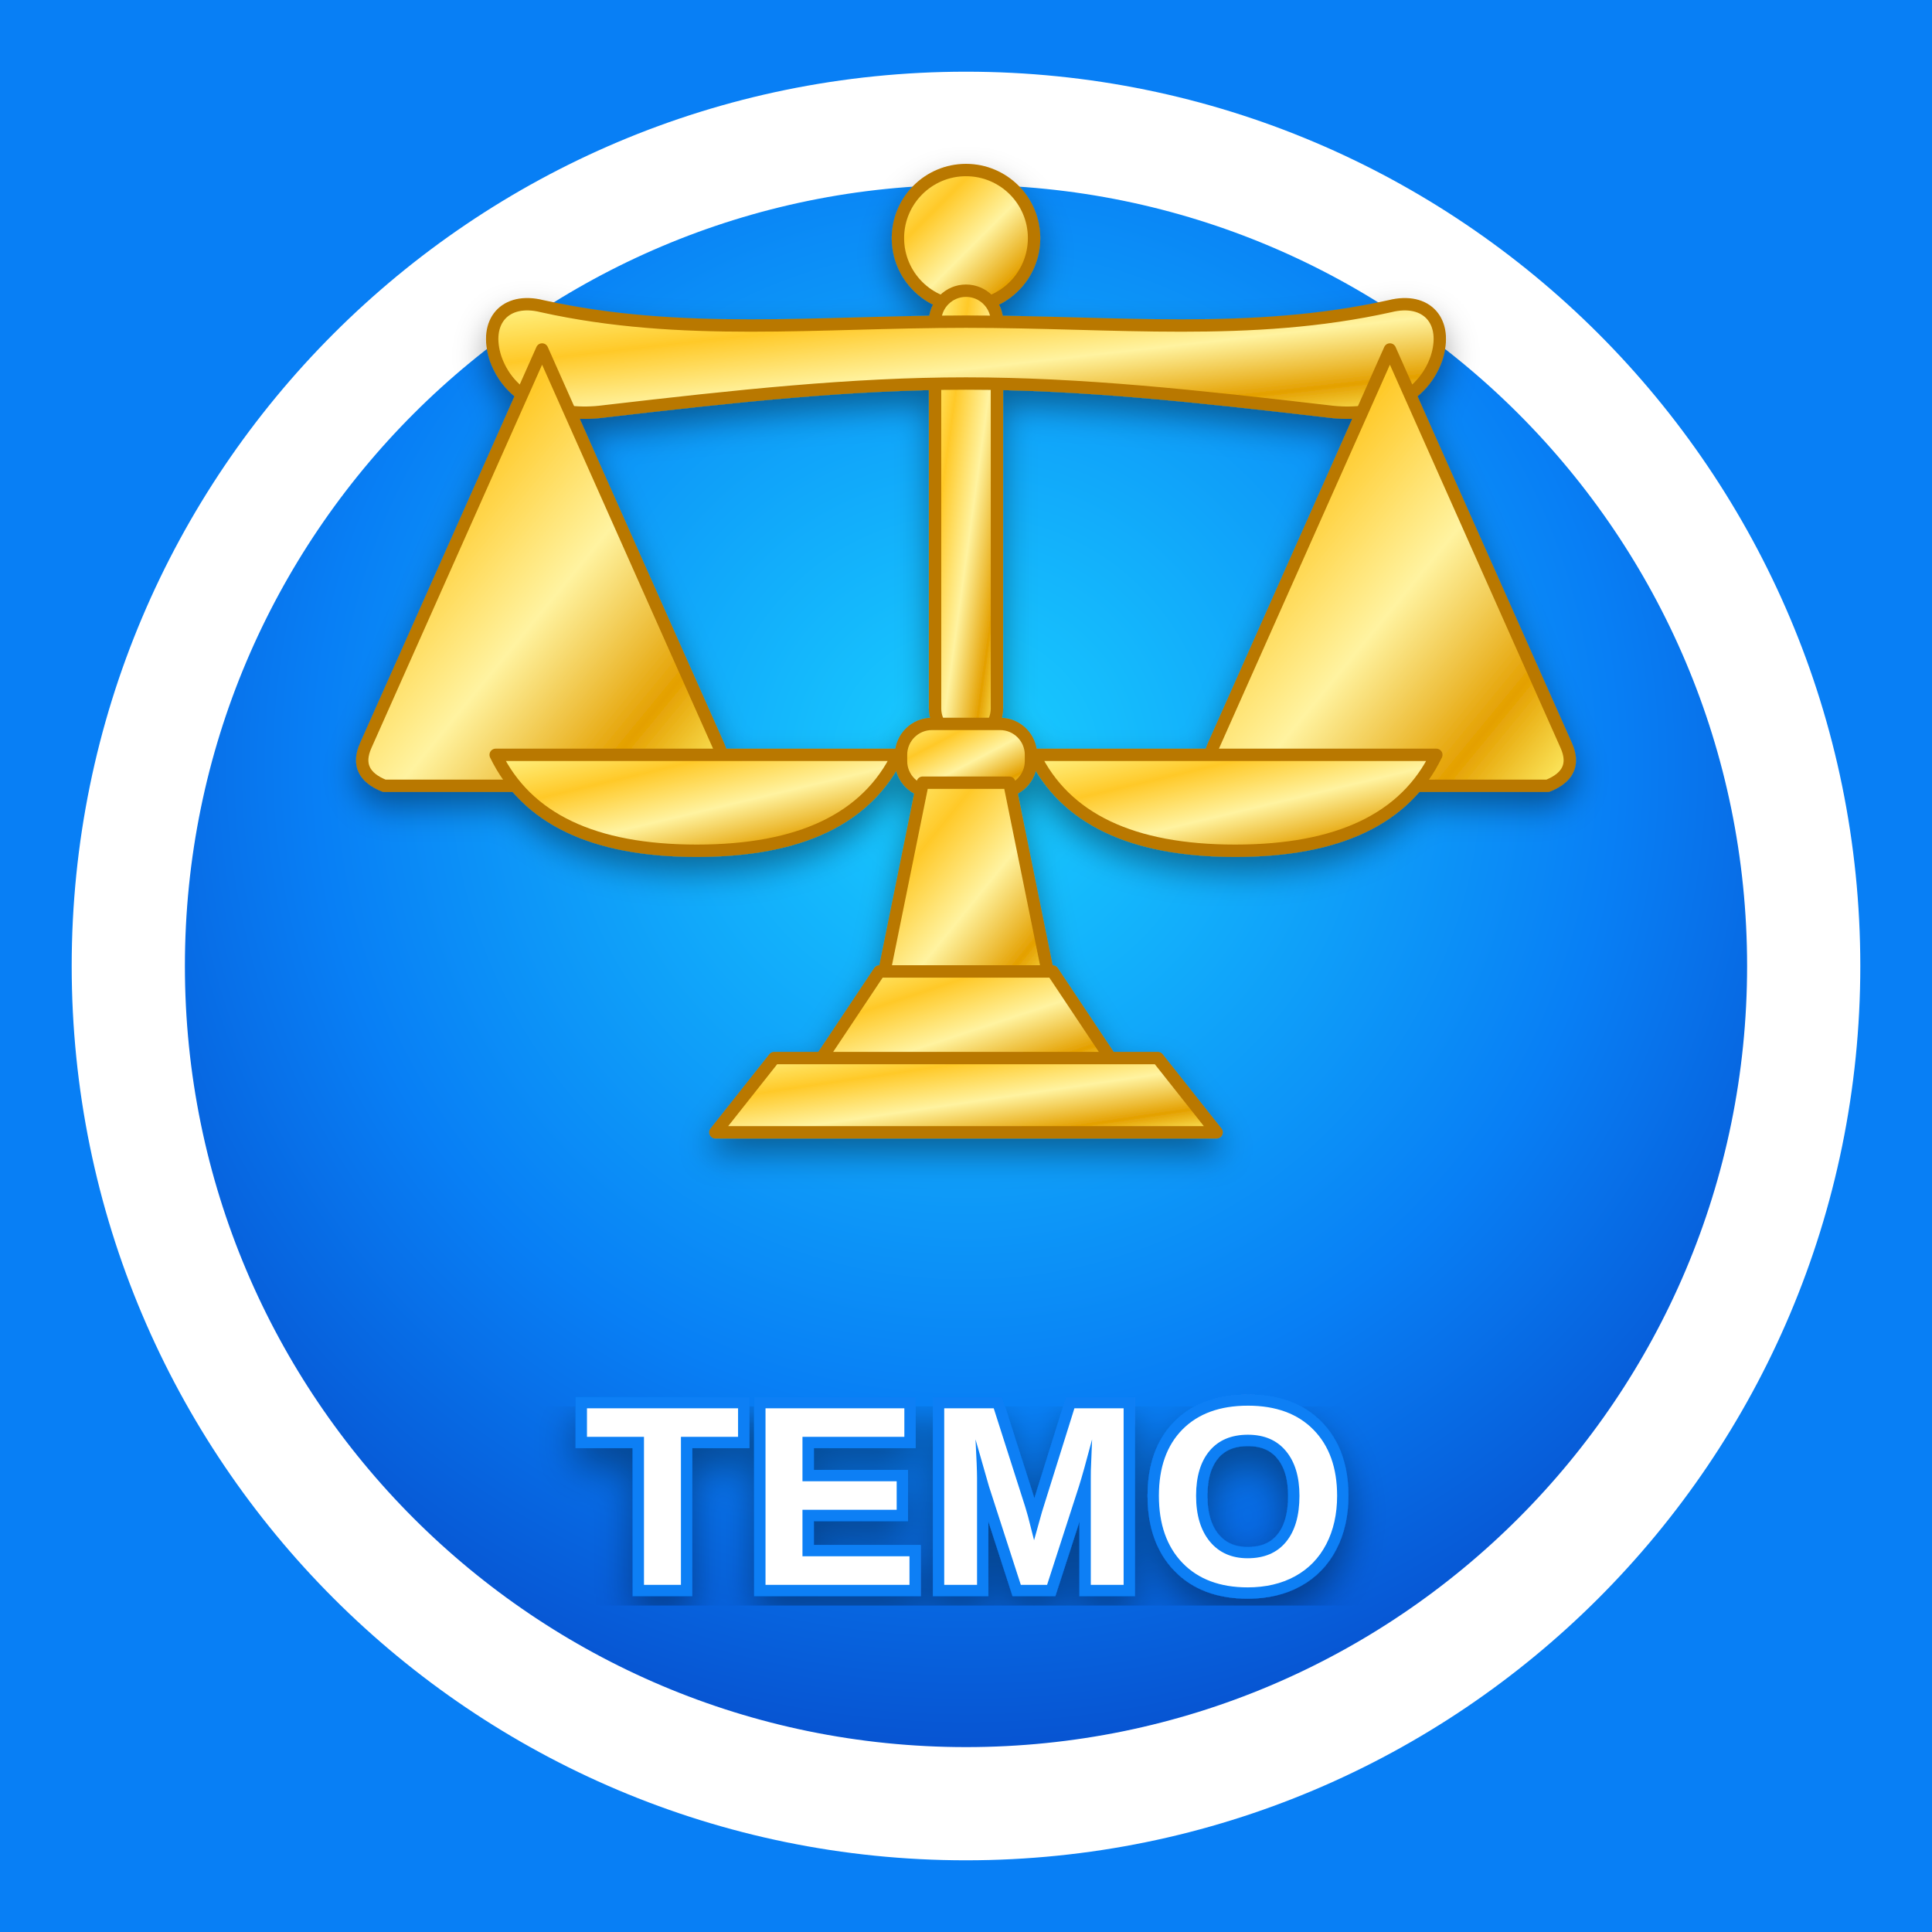
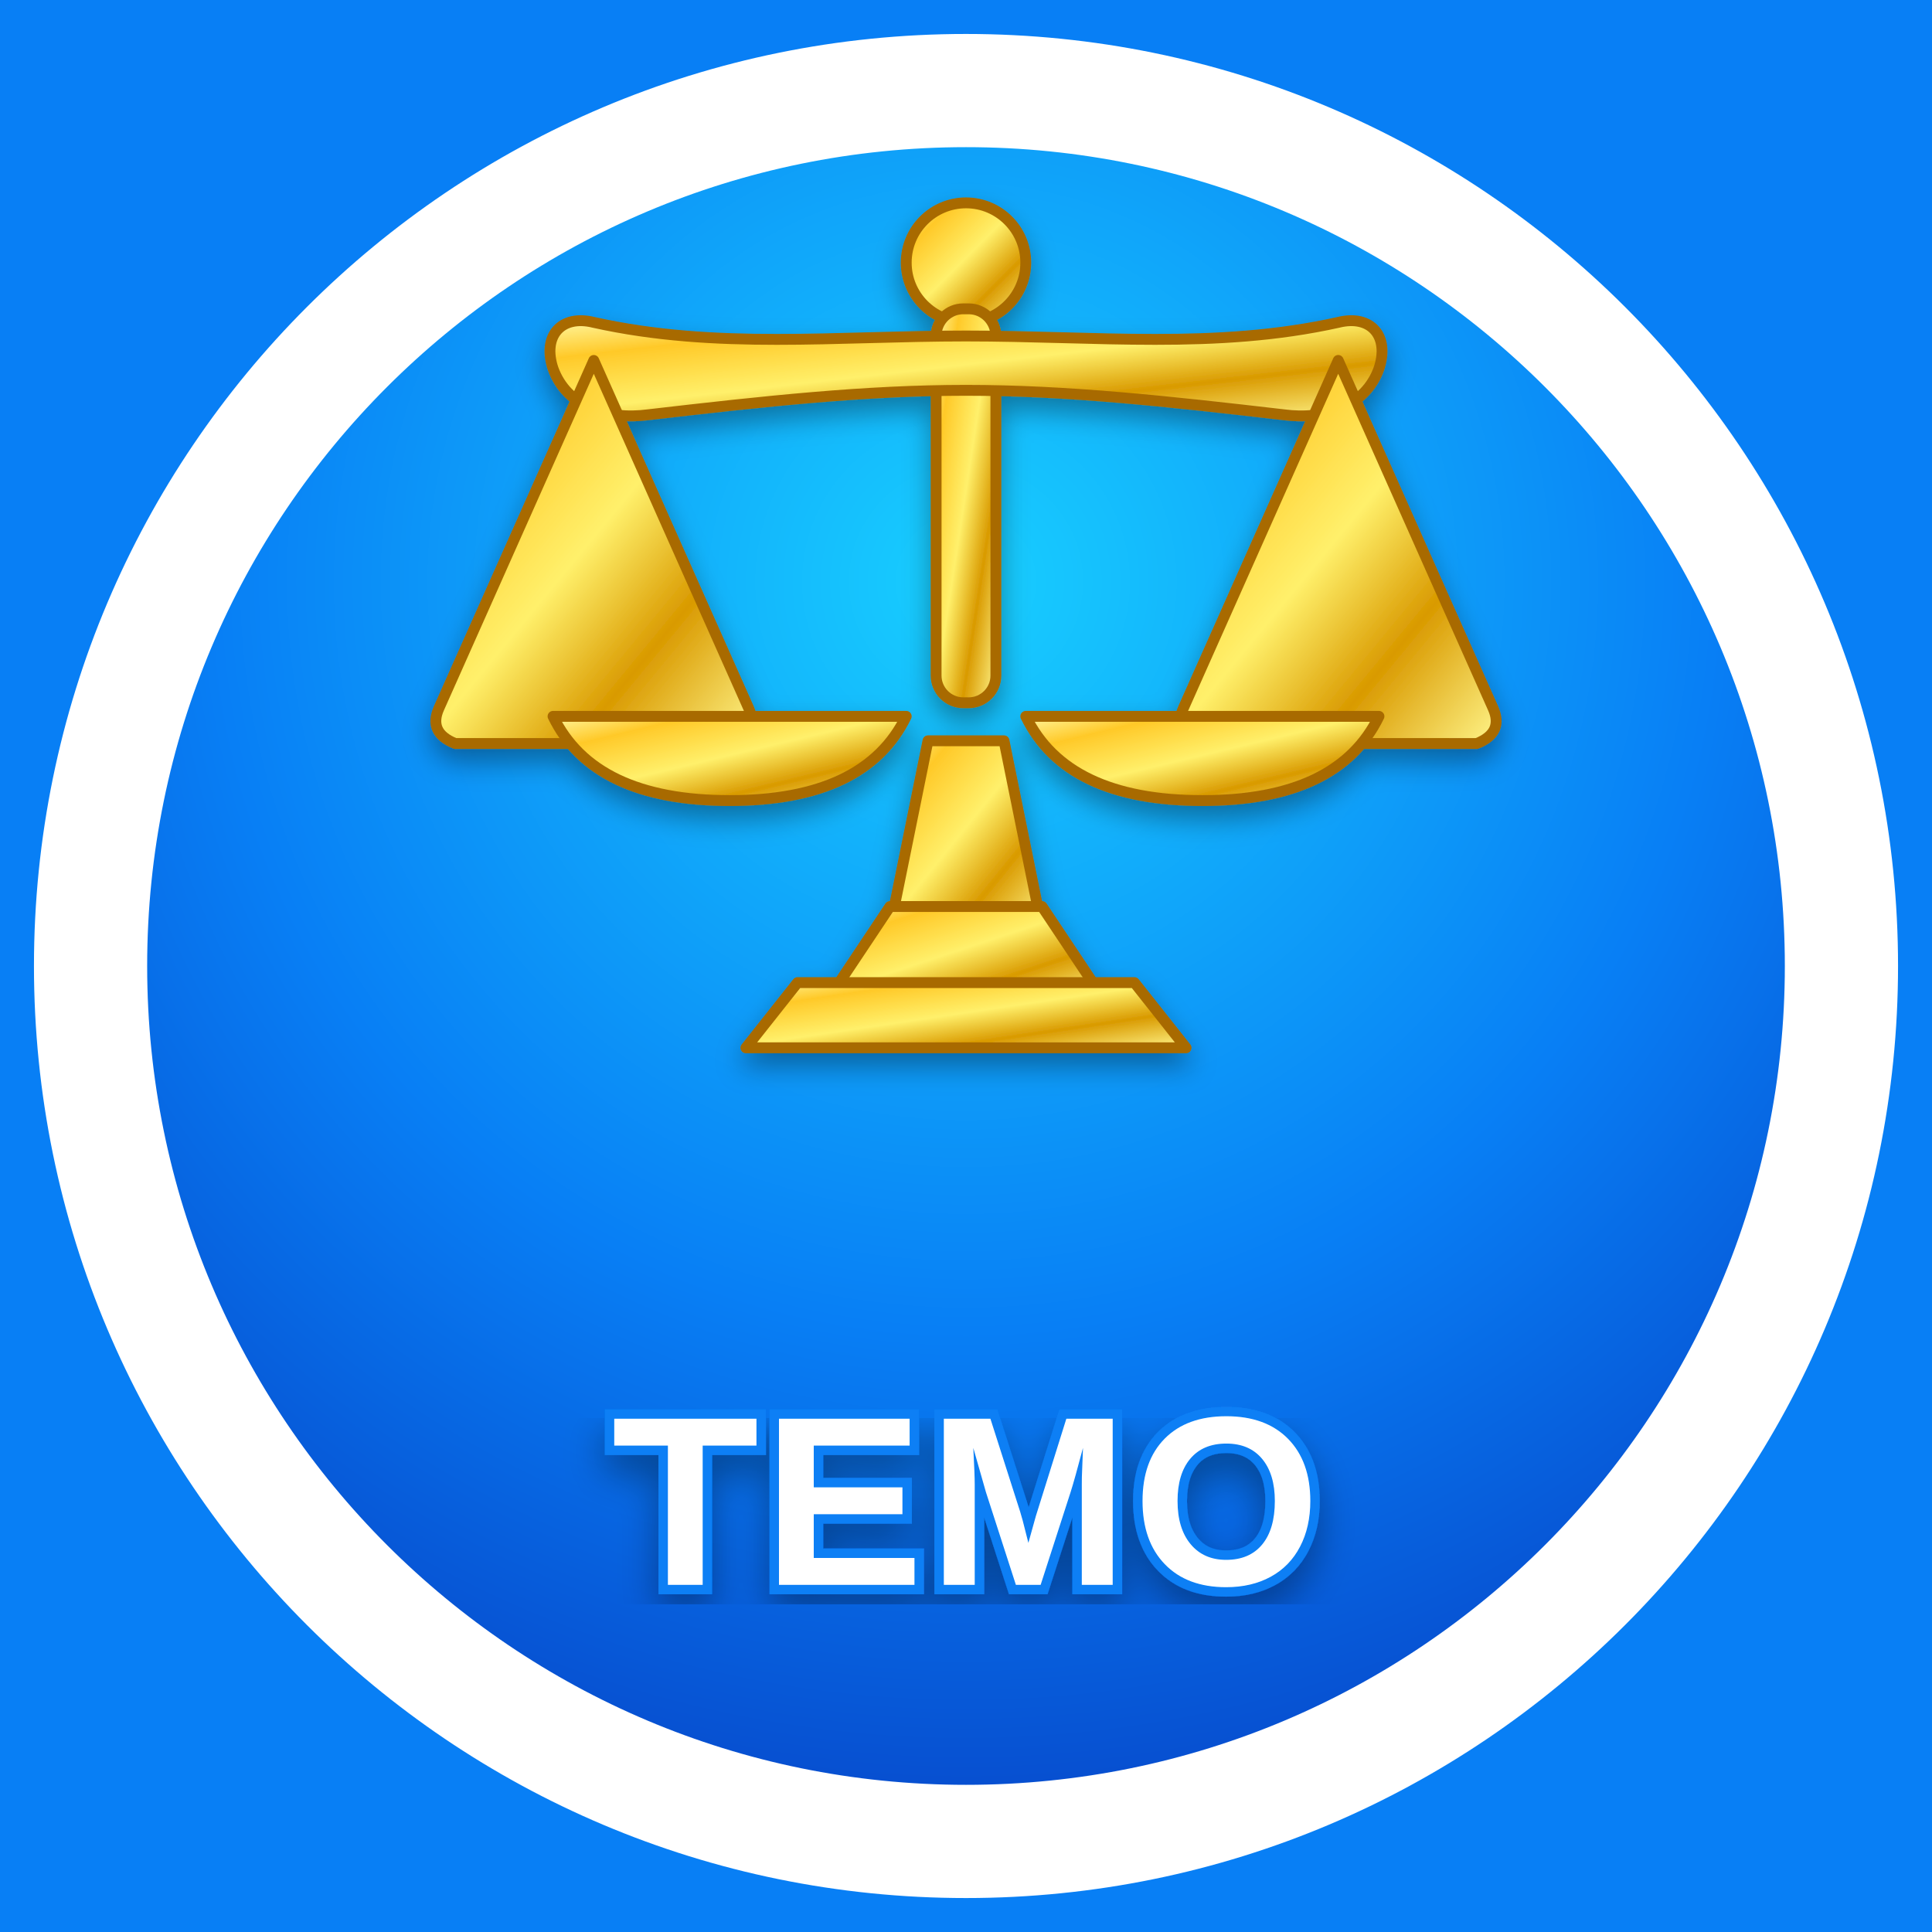
<svg xmlns="http://www.w3.org/2000/svg" viewBox="0 0 512 512">
  <defs>
-     <radialGradient id="b" cx="50%" cy="38%" r="70%">
-       <stop stop-color="#19cfff" />
+     <radialGradient id="blue" cx="50%" cy="28%" r="78%">
+       <stop stop-color="#18cfff" />
      <stop offset=".55" stop-color="#087ff5" />
-       <stop offset="1" stop-color="#063bbd" />
+       <stop offset="1" stop-color="#063fc4" />
    </radialGradient>
-     <linearGradient id="g" x1="0" y1="0" x2="1" y2="1">
-       <stop stop-color="#fff58a" />
-       <stop offset=".28" stop-color="#ffc928" />
-       <stop offset=".55" stop-color="#fff3a0" />
-       <stop offset=".82" stop-color="#e4a000" />
-       <stop offset="1" stop-color="#fff06a" />
+     <linearGradient id="gold" x1="0" y1="0" x2="1" y2="1">
+       <stop stop-color="#fff7a0" />
+       <stop offset=".2" stop-color="#ffc928" />
+       <stop offset=".48" stop-color="#fff06b" />
+       <stop offset=".72" stop-color="#d99a00" />
+       <stop offset="1" stop-color="#fff58a" />
    </linearGradient>
-     <filter id="s">
-       <feDropShadow dx="0" dy="5" stdDeviation="5" flood-opacity=".38" />
+     <filter id="shadow">
+       <feDropShadow dx="0" dy="5" stdDeviation="5" flood-opacity=".35" />
    </filter>
  </defs>
  <rect width="512" height="512" fill="#087ff5" />
-   <circle cx="256" cy="256" r="222" fill="url(#b)" stroke="#fff" stroke-width="30" />
-   <g transform="translate(256 18) scale(.82)" fill="url(#g)" stroke="#b97800" stroke-width="4" stroke-linejoin="round" filter="url(#s)">
+   <circle cx="256" cy="256" r="232" fill="url(#blue)" stroke="#fff" stroke-width="30" />
+   <g transform="translate(256 30) scale(.72)" fill="url(#gold)" stroke="#a86b00" stroke-width="4" stroke-linejoin="round" filter="url(#shadow)">
    <circle cx="0" cy="55" r="22" />
-     <rect x="-10" y="72" width="20" height="145" rx="10" />
+     <rect x="-11" y="72" width="22" height="145" rx="10" />
    <path d="M0 82C-48 82-92 87-137 77-149 74-156 82-152 94c5 14 20 19 35 17 43-5 80-9 117-9s74 4 117 9c15 2 30-3 35-17 4-12-3-20-15-17C92 87 48 82 0 82Z" />
-     <path d="M-137 91l-57 128q-4 9 6 13h102q10-4 6-13z" />
+     <path d="M-137 91L-194 219q-4 9 6 13h102q10-4 6-13z" />
    <path d="M137 91L80 219q-4 9 6 13h102q10-4 6-13z" />
    <path d="M-152 222q15 31 65 31t65-31z" />
    <path d="M22 222q15 31 65 31t65-31z" />
-     <rect x="-21" y="212" width="42" height="22" rx="10" />
    <path d="M-14 231h28l14 69h-56z" />
-     <path d="M-28 292h56l22 33h-100z" />
+     <path d="M-28 292h56l22 33H-50z" />
    <path d="M-62 320H62l19 24H-81z" />
  </g>
-   <text x="256" y="420" text-anchor="middle" font-family="Arial,sans-serif" font-size="68" font-weight="900" letter-spacing="2" fill="#fff" stroke="#087ff5" stroke-width="6" paint-order="stroke" filter="url(#s)">TEMO</text>
+   <text x="256" y="420" text-anchor="middle" font-family="Arial,sans-serif" font-size="64" font-weight="900" letter-spacing="1" fill="#fff" stroke="#087ff5" stroke-width="5" paint-order="stroke" filter="url(#shadow)">TEMO</text>
</svg>
